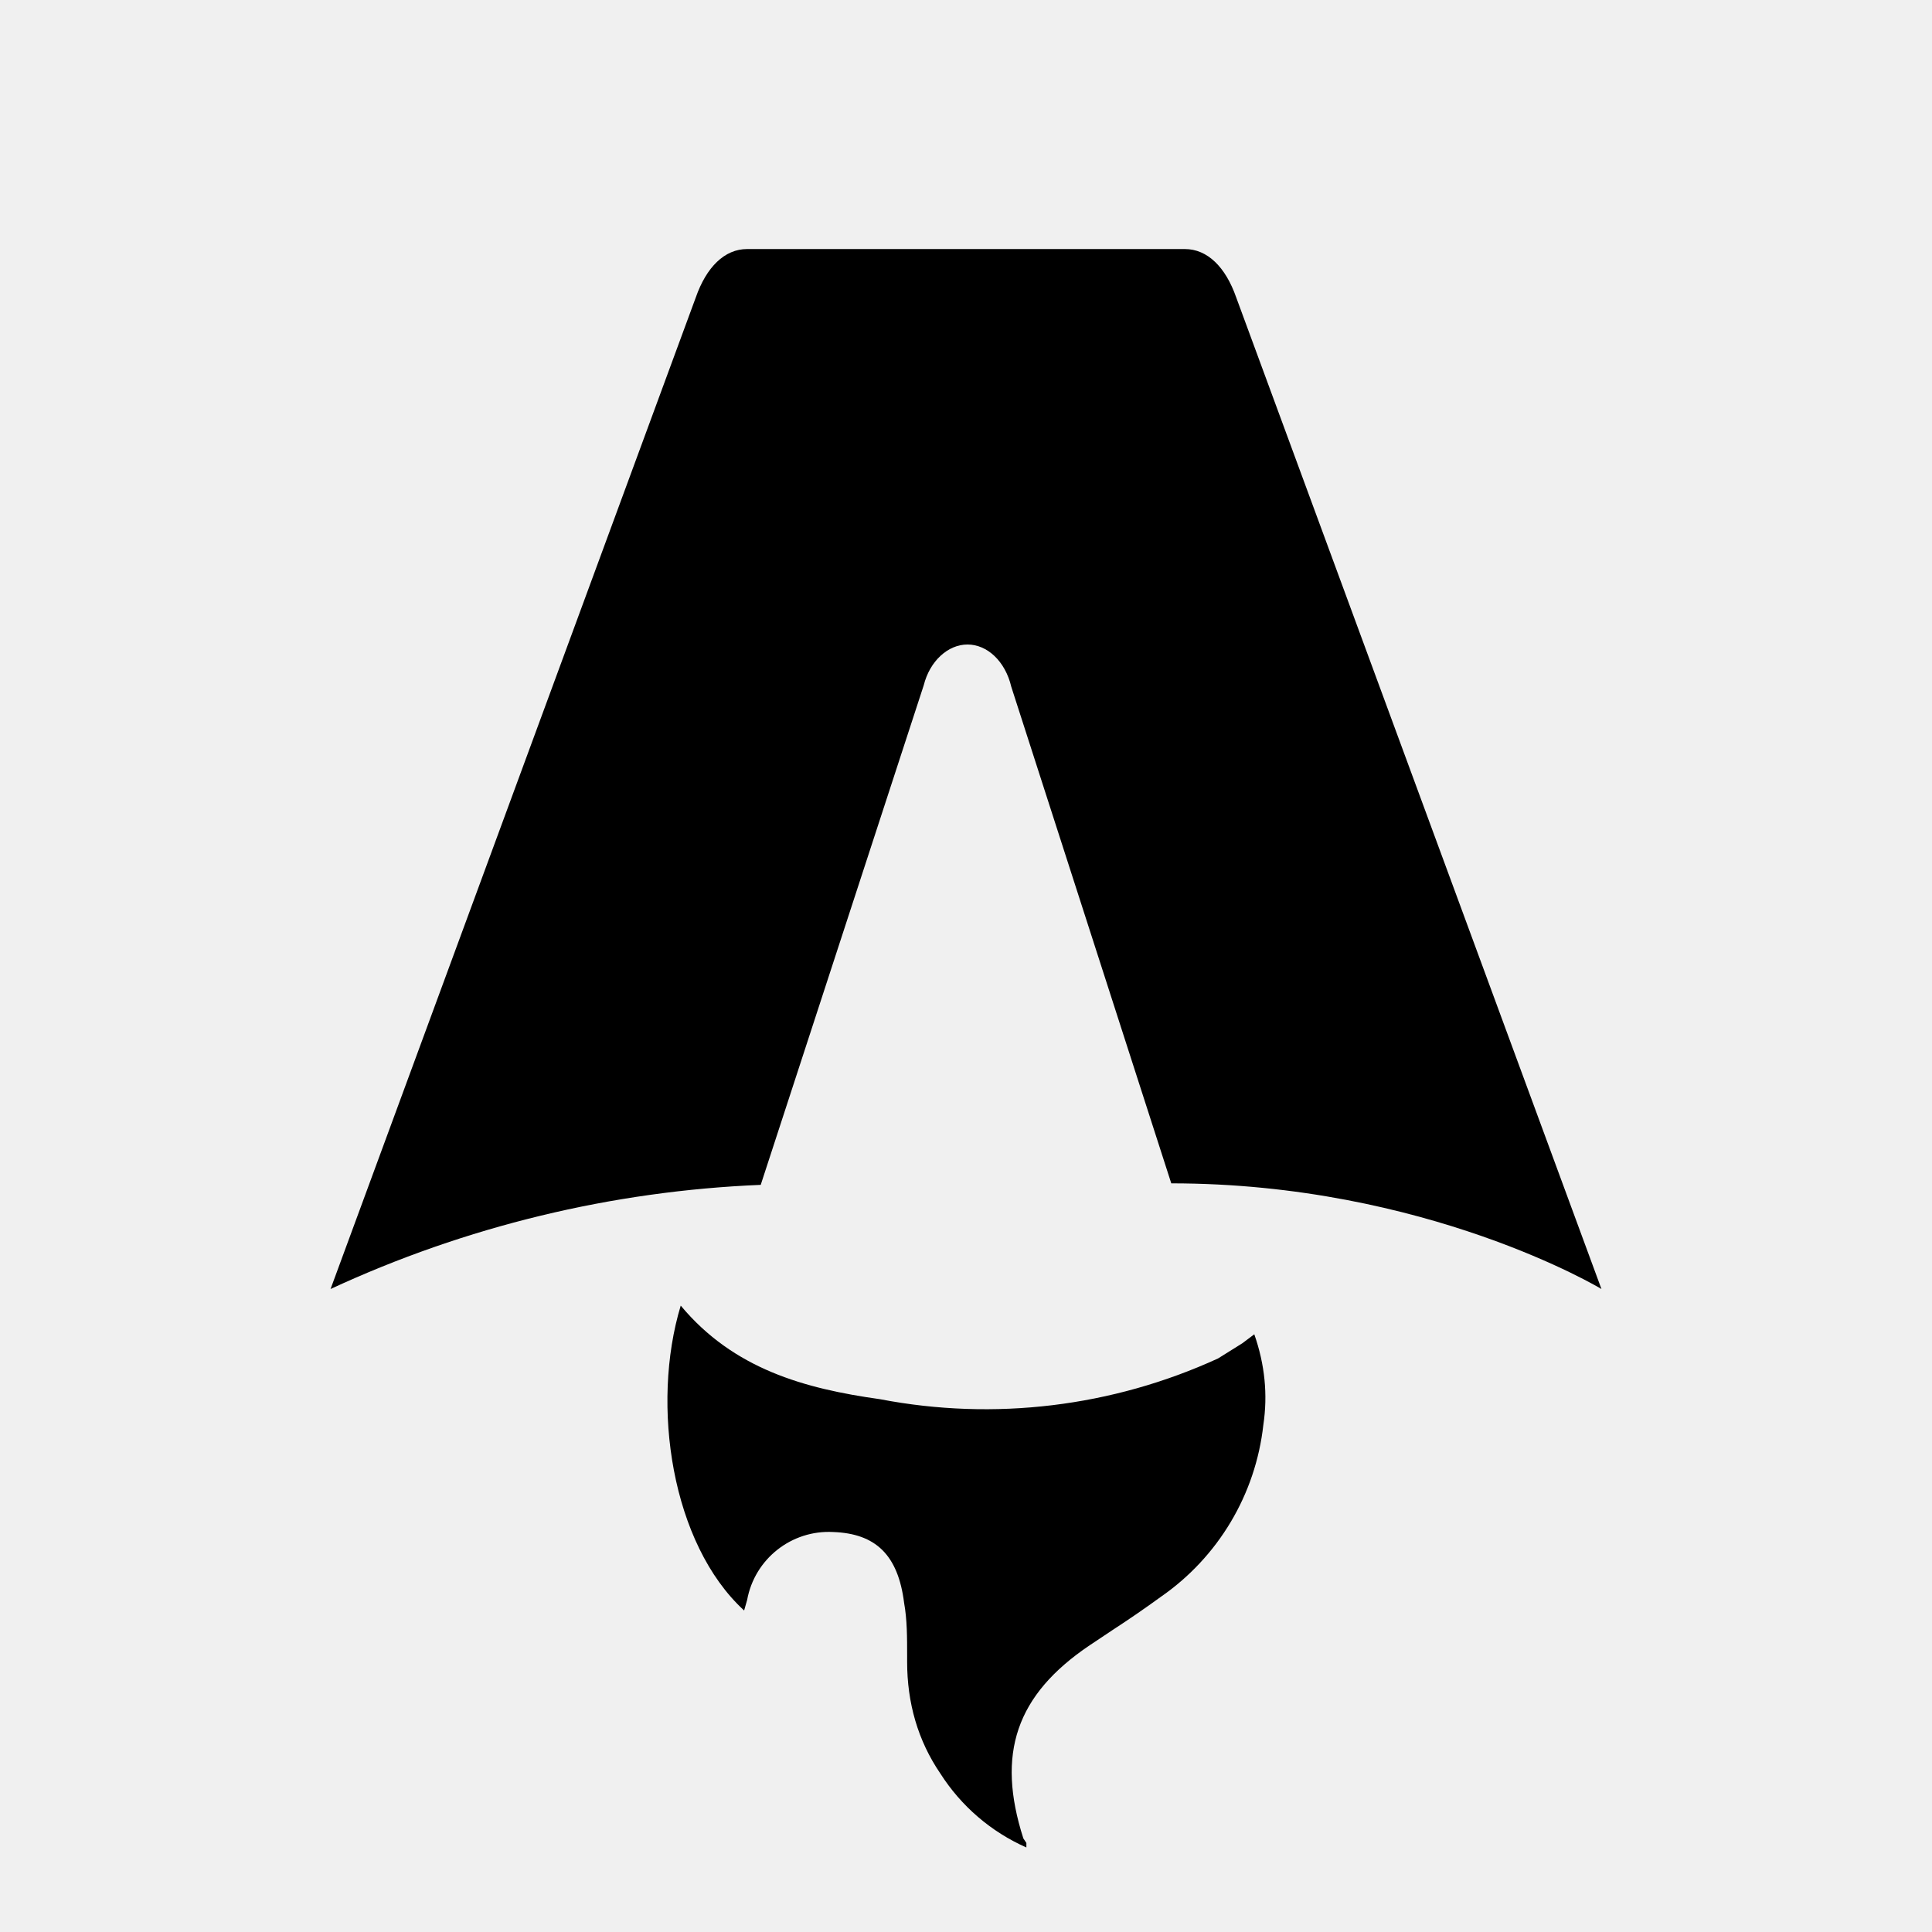
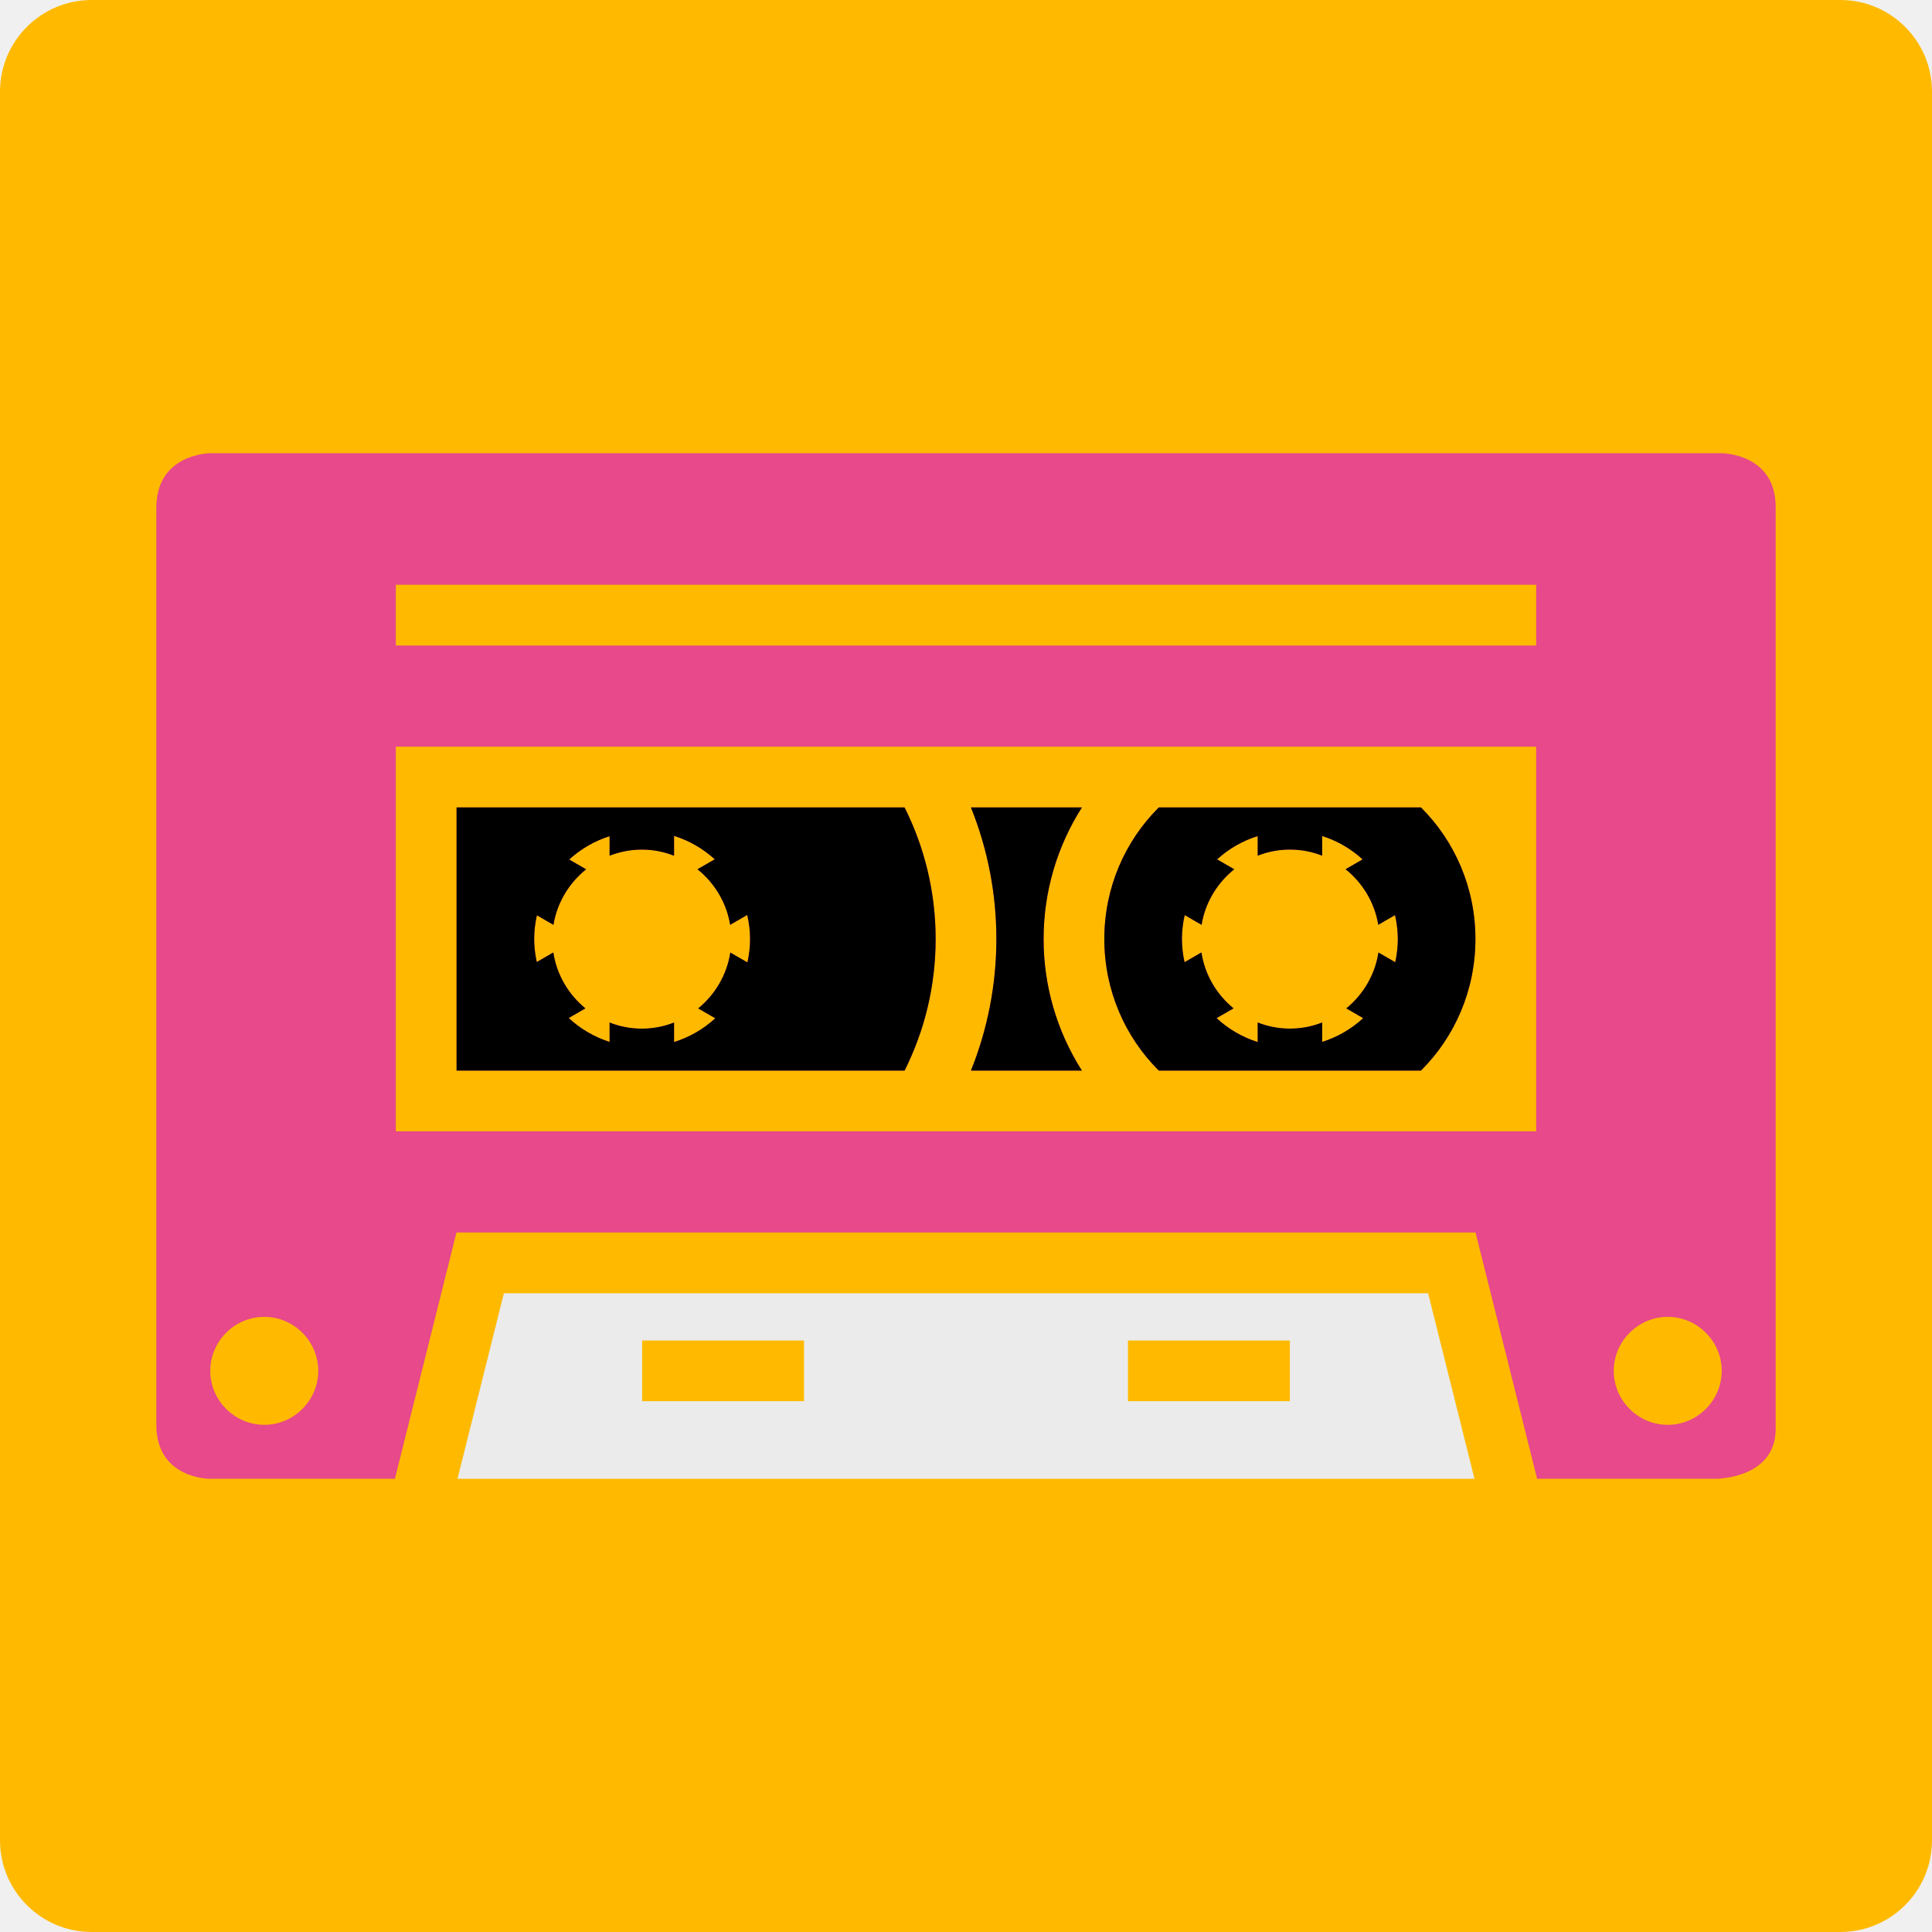
- <svg xmlns="http://www.w3.org/2000/svg" fill="none" viewBox="0 0 128 128">
-   <path d="M50.4 78.5a75.1 75.1 0 0 0-28.5 6.9l24.2-65.7c.7-2 1.9-3.2 3.4-3.2h29c1.5 0 2.7 1.2 3.4 3.2l24.2 65.7s-11.6-7-28.5-7L67 45.5c-.4-1.7-1.6-2.8-2.9-2.8-1.3 0-2.5 1.1-2.9 2.7L50.4 78.5Zm-1.1 28.2Zm-4.2-20.2c-2 6.6-.6 15.8 4.2 20.2a17.5 17.5 0 0 1 .2-.7 5.5 5.5 0 0 1 5.7-4.5c2.8.1 4.3 1.5 4.7 4.7.2 1.1.2 2.3.2 3.5v.4c0 2.7.7 5.2 2.2 7.4a13 13 0 0 0 5.7 4.9v-.3l-.2-.3c-1.8-5.6-.5-9.5 4.4-12.8l1.5-1a73 73 0 0 0 3.2-2.2 16 16 0 0 0 6.8-11.4c.3-2 .1-4-.6-6l-.8.6-1.6 1a37 37 0 0 1-22.4 2.7c-5-.7-9.7-2-13.2-6.2Z" />
-   <style>
-         path { fill: #000; }
-         @media (prefers-color-scheme: dark) {
-             path { fill: #FFF; }
-         }
-     </style>
+ <svg xmlns="http://www.w3.org/2000/svg" width="100%" height="100%" viewBox="0 0 128 128" version="1.1" xml:space="preserve" style="fill-rule:evenodd;clip-rule:evenodd;stroke-linejoin:round;stroke-miterlimit:2;">
+   <path d="M128,6.073l0,115.854c0,3.352 -2.721,6.073 -6.073,6.073l-115.854,0c-3.352,0 -6.073,-2.721 -6.073,-6.073l0,-115.854c0,-3.352 2.721,-6.073 6.073,-6.073l115.854,0c3.352,0 6.073,2.721 6.073,6.073Z" style="fill:#ffba00;" />
+   <g>
+     <path d="M13.94,30.026c-0,-0 -3.584,-0 -3.584,3.625l0,60.747c0,3.576 3.528,3.576 3.528,3.576l12.28,0l0.122,-0.488l3.957,-15.828l67.514,-0l3.957,15.828l0.122,0.488l11.849,0c-0,0 3.959,0 3.959,-3.301l-0,-61.071c-0,-3.576 -3.576,-3.576 -3.576,-3.576l-100.128,-0Zm12.286,8.717l75.548,-0l0,4.023l-75.548,-0l-0,-4.023Zm-0,10.728l75.548,0l0,25.481l-75.548,0l-0,-25.481Zm4.023,4.024l0,17.434l29.682,0c1.314,-2.62 2.057,-5.578 2.057,-8.717c0,-3.139 -0.743,-6.097 -2.057,-8.717l-29.682,-0Zm34.078,-0c1.115,2.771 1.687,5.73 1.685,8.717c-0,3.079 -0.601,6.02 -1.685,8.717l7.352,0c-1.66,-2.604 -2.541,-5.629 -2.538,-8.717c-0,-3.203 0.932,-6.193 2.538,-8.717l-7.352,-0Zm12.445,-0c-2.231,2.223 -3.608,5.302 -3.608,8.717c0,3.415 1.377,6.494 3.608,8.717l17.372,0c2.23,-2.223 3.607,-5.302 3.607,-8.717c0,-3.415 -1.377,-6.494 -3.607,-8.717l-17.372,-0Zm-32.114,1.884c1.001,0.314 1.922,0.843 2.695,1.552l-1.144,0.66c1.127,0.903 1.924,2.204 2.167,3.681l1.131,-0.654c0.122,0.523 0.185,1.057 0.188,1.594c-0.002,0.522 -0.061,1.042 -0.176,1.551l-1.134,-0.654c-0.227,1.48 -1.011,2.788 -2.129,3.701l1.132,0.654c-0.781,0.721 -1.714,1.258 -2.73,1.573l-0,-1.291c-0.68,0.267 -1.405,0.405 -2.135,0.405c-0.751,-0 -1.471,-0.145 -2.136,-0.405l0,1.284c-1.008,-0.322 -1.933,-0.863 -2.707,-1.584l1.106,-0.638c-1.117,-0.914 -1.9,-2.222 -2.127,-3.704l-1.095,0.633c-0.113,-0.501 -0.171,-1.012 -0.174,-1.525c0.002,-0.529 0.063,-1.056 0.181,-1.571l1.097,0.634c0.242,-1.477 1.038,-2.779 2.165,-3.682l-1.121,-0.647c0.769,-0.704 1.682,-1.231 2.675,-1.546l0,1.293c0.68,-0.267 1.405,-0.404 2.136,-0.405c0.751,0 1.47,0.145 2.135,0.406l-0,-1.315Zm42.94,0.009c0.995,0.315 1.909,0.844 2.678,1.549l-1.128,0.652c1.127,0.902 1.925,2.203 2.167,3.68l1.109,-0.64c0.121,0.519 0.183,1.05 0.186,1.583c-0.002,0.517 -0.059,1.032 -0.172,1.537l-1.113,-0.643c-0.227,1.481 -1.012,2.789 -2.129,3.702l1.118,0.646c-0.778,0.72 -1.706,1.258 -2.717,1.575l-0,-1.286c-0.68,0.268 -1.405,0.405 -2.136,0.405c-0.751,0 -1.47,-0.144 -2.135,-0.405l0,1.295c-1.014,-0.319 -1.945,-0.861 -2.723,-1.585l1.122,-0.647c-1.117,-0.914 -1.901,-2.223 -2.127,-3.704l-1.117,0.646c-0.114,-0.504 -0.173,-1.019 -0.176,-1.536c0.002,-0.534 0.064,-1.065 0.185,-1.585l1.118,0.646c0.241,-1.478 1.037,-2.779 2.164,-3.682l-1.134,-0.655c0.773,-0.705 1.69,-1.232 2.688,-1.544l0,1.299c1.372,-0.54 2.899,-0.54 4.271,-0l-0,-1.302l0.001,-0.001Zm-70.089,31.858c1.961,-0 3.576,1.614 3.576,3.576c-0,1.962 -1.615,3.576 -3.576,3.576c-1.962,0 -3.577,-1.614 -3.577,-3.576c0,-1.962 1.615,-3.576 3.577,-3.576m92.982,-0c1.962,-0 3.577,1.614 3.577,3.576c-0,1.962 -1.615,3.576 -3.577,3.576c-1.961,0 -3.576,-1.614 -3.576,-3.576c0,-1.962 1.615,-3.576 3.576,-3.576" style="fill:#e7498a;fill-rule:nonzero;" />
+     <path d="M30.249,53.495l-0,17.434l29.682,0c1.314,-2.62 2.057,-5.578 2.057,-8.717c0,-3.139 -0.743,-6.097 -2.057,-8.717l-29.682,-0Zm34.078,-0c1.115,2.771 1.687,5.73 1.685,8.717c-0,3.079 -0.601,6.02 -1.685,8.717l7.352,0c-1.661,-2.604 -2.541,-5.629 -2.538,-8.717c-0,-3.203 0.932,-6.193 2.538,-8.717l-7.352,-0Zm12.445,-0c-2.231,2.223 -3.608,5.302 -3.608,8.717c0,3.415 1.377,6.494 3.608,8.717l17.372,0c2.23,-2.223 3.607,-5.302 3.607,-8.717c0,-3.415 -1.377,-6.494 -3.607,-8.717l-17.372,-0Zm-32.114,1.884c1.001,0.314 1.921,0.843 2.695,1.552l-1.144,0.66c1.127,0.903 1.924,2.204 2.166,3.681l1.131,-0.654c0.123,0.523 0.186,1.057 0.189,1.594c-0.002,0.522 -0.061,1.042 -0.176,1.551l-1.134,-0.654c-0.227,1.48 -1.011,2.788 -2.129,3.701l1.132,0.654c-0.782,0.721 -1.714,1.258 -2.73,1.573l-0,-1.291c-0.68,0.267 -1.405,0.405 -2.136,0.405c-0.751,-0 -1.47,-0.145 -2.135,-0.405l0,1.284c-1.008,-0.322 -1.933,-0.863 -2.707,-1.584l1.105,-0.638c-1.116,-0.914 -1.899,-2.222 -2.126,-3.704l-1.096,0.633c-0.112,-0.501 -0.17,-1.012 -0.173,-1.525c0.002,-0.529 0.063,-1.056 0.181,-1.571l1.097,0.634c0.242,-1.477 1.038,-2.779 2.165,-3.682l-1.121,-0.647c0.769,-0.704 1.682,-1.231 2.675,-1.546l0,1.293c0.68,-0.267 1.405,-0.404 2.135,-0.405c0.751,0 1.471,0.145 2.136,0.406l-0,-1.315Zm42.939,0.009c0.996,0.315 1.91,0.844 2.679,1.549l-1.128,0.652c1.127,0.902 1.924,2.203 2.166,3.68l1.11,-0.64c0.121,0.519 0.183,1.05 0.186,1.583c-0.002,0.517 -0.059,1.032 -0.172,1.537l-1.113,-0.643c-0.227,1.481 -1.012,2.789 -2.129,3.702l1.118,0.646c-0.778,0.72 -1.706,1.258 -2.717,1.575l-0,-1.286c-0.68,0.268 -1.405,0.405 -2.136,0.405c-0.751,0 -1.47,-0.144 -2.135,-0.405l0,1.295c-1.014,-0.319 -1.945,-0.861 -2.723,-1.585l1.122,-0.647c-1.117,-0.914 -1.901,-2.223 -2.127,-3.704l-1.118,0.646c-0.113,-0.504 -0.172,-1.019 -0.175,-1.536c0.002,-0.534 0.064,-1.065 0.185,-1.585l1.118,0.646c0.241,-1.478 1.037,-2.779 2.164,-3.682l-1.134,-0.655c0.772,-0.705 1.69,-1.232 2.688,-1.544l0,1.299c1.372,-0.54 2.899,-0.54 4.271,-0l-0,-1.302l0,-0.001Z" style="fill-rule:nonzero;" />
+     <path d="M33.384,85.681l-3.073,12.293l67.378,0l-3.073,-12.293l-61.232,0Zm9.159,3.129l10.728,0l0,4.024l-10.728,-0l-0,-4.024Zm32.186,0l10.729,0l-0,4.024l-10.729,-0l0,-4.024Z" style="fill:#ebebeb;fill-rule:nonzero;" />
+   </g>
</svg>
